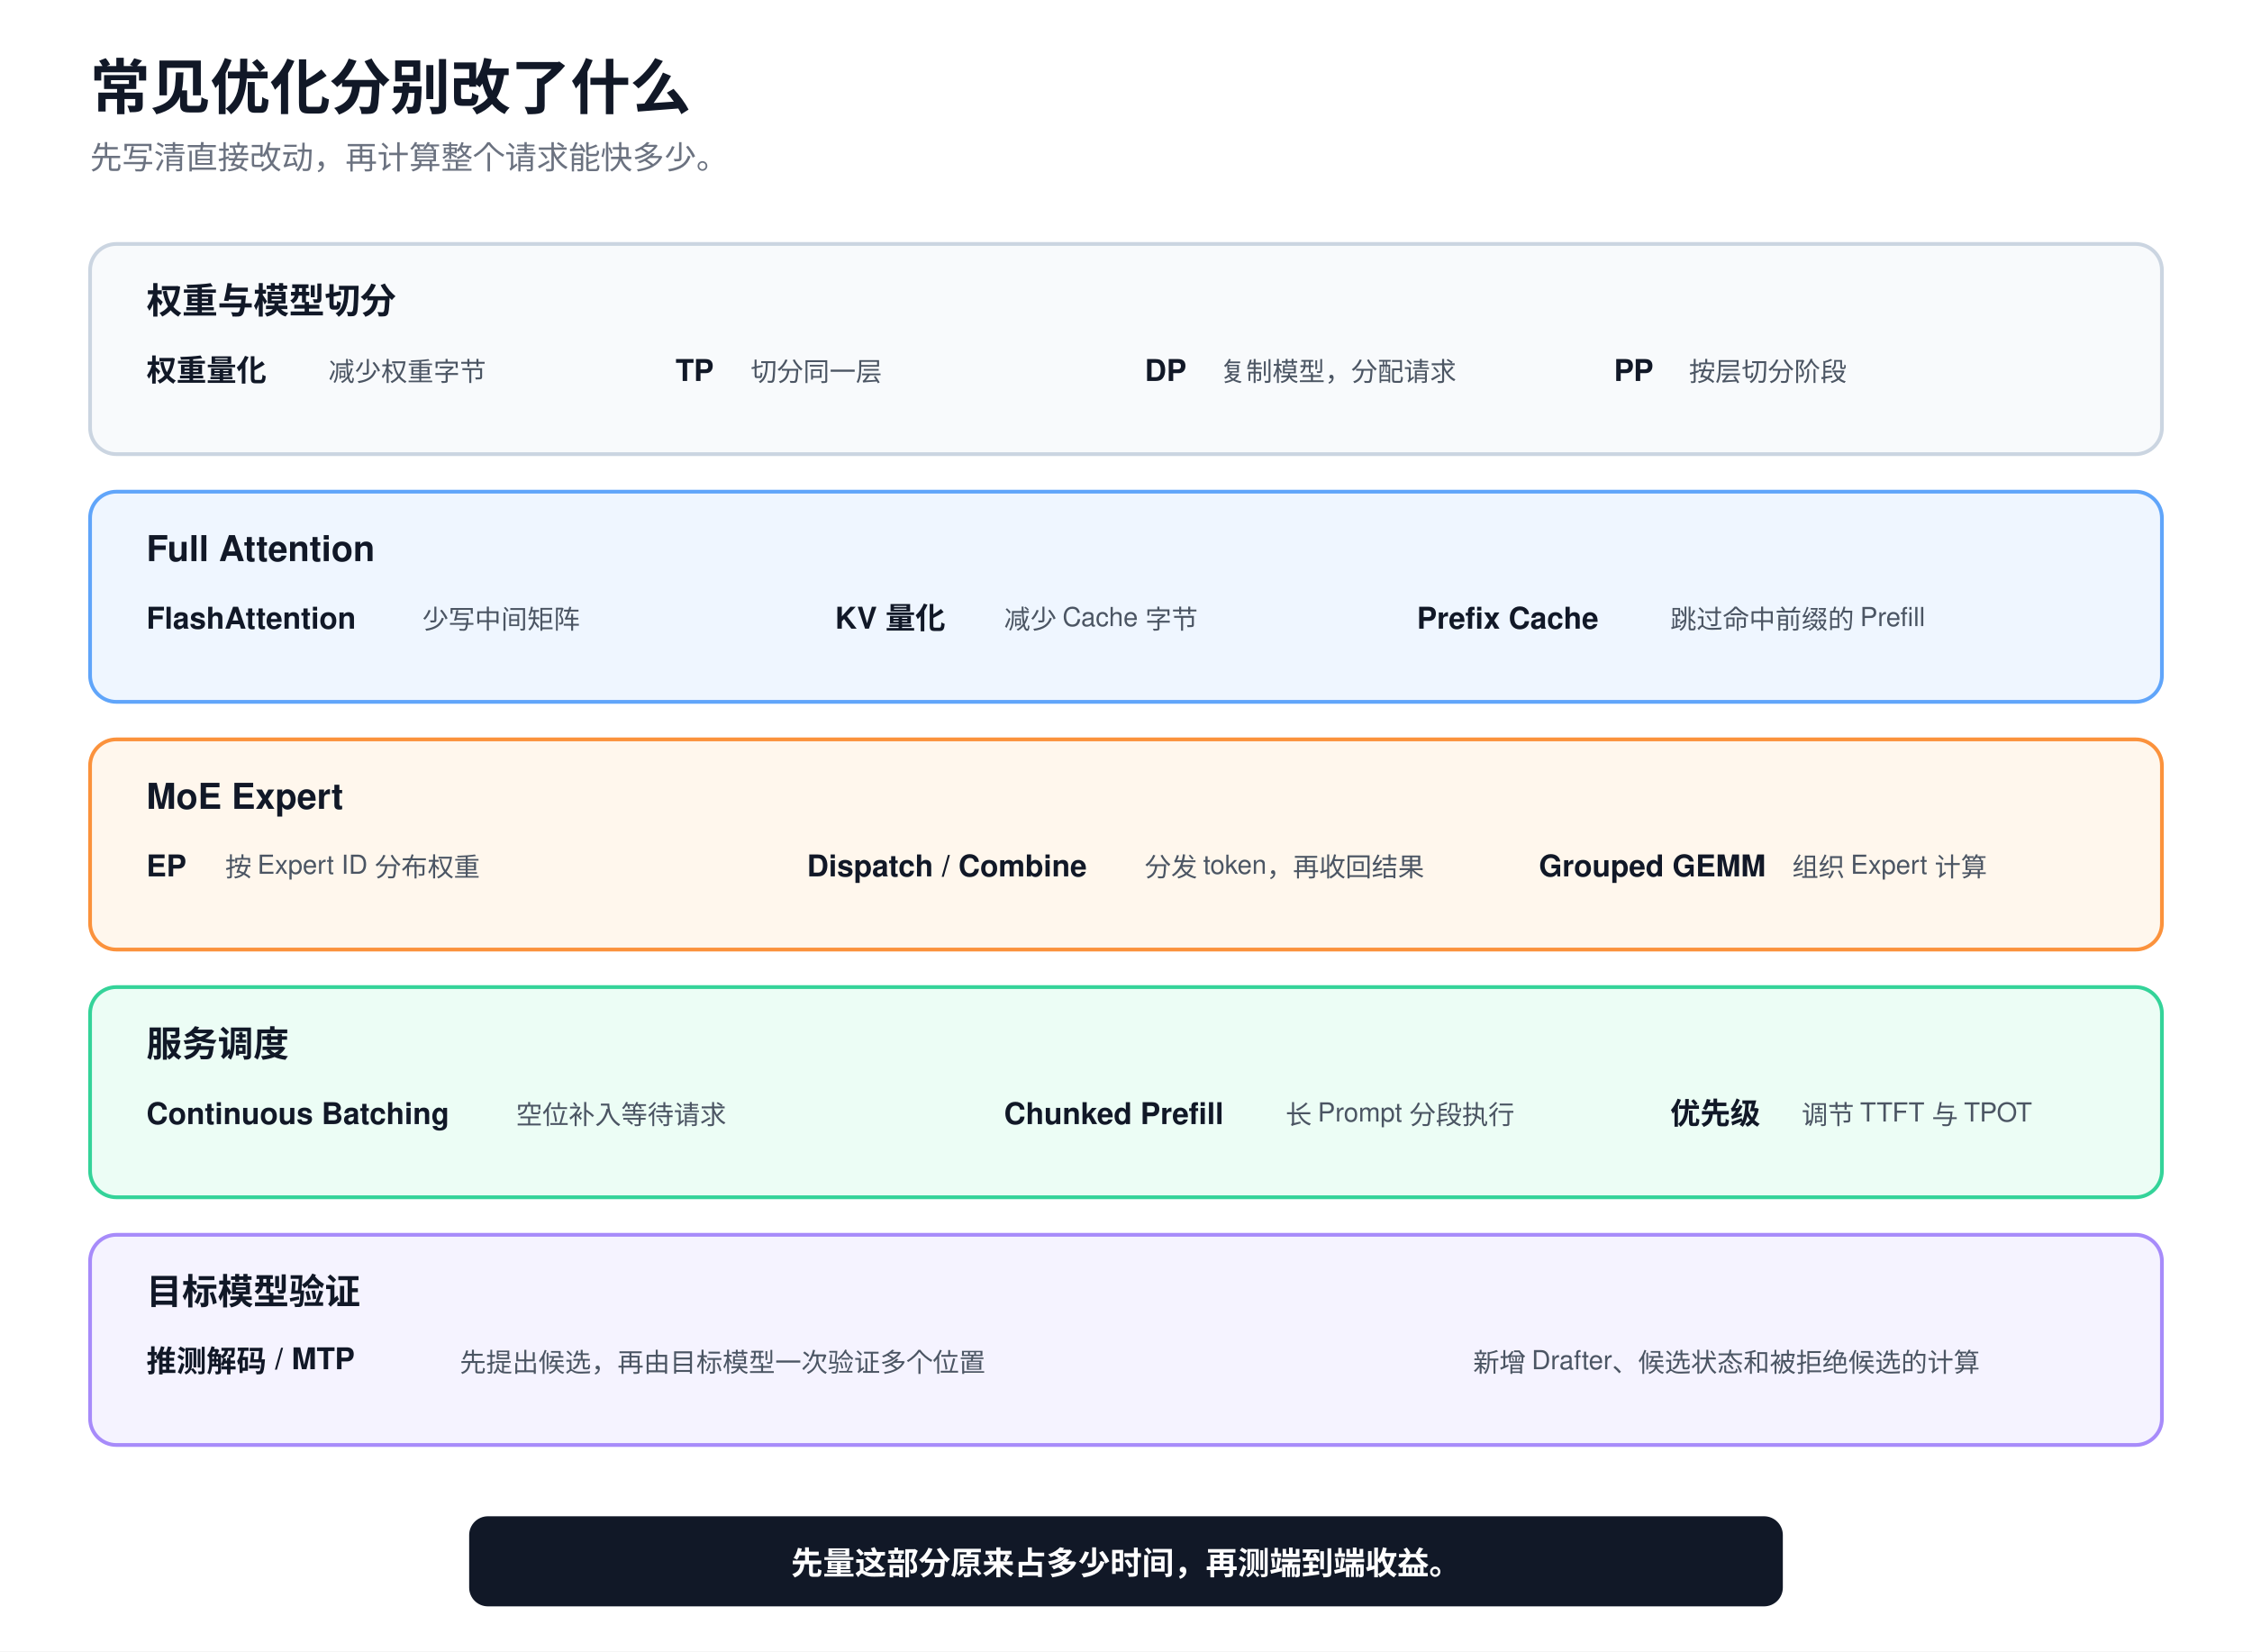
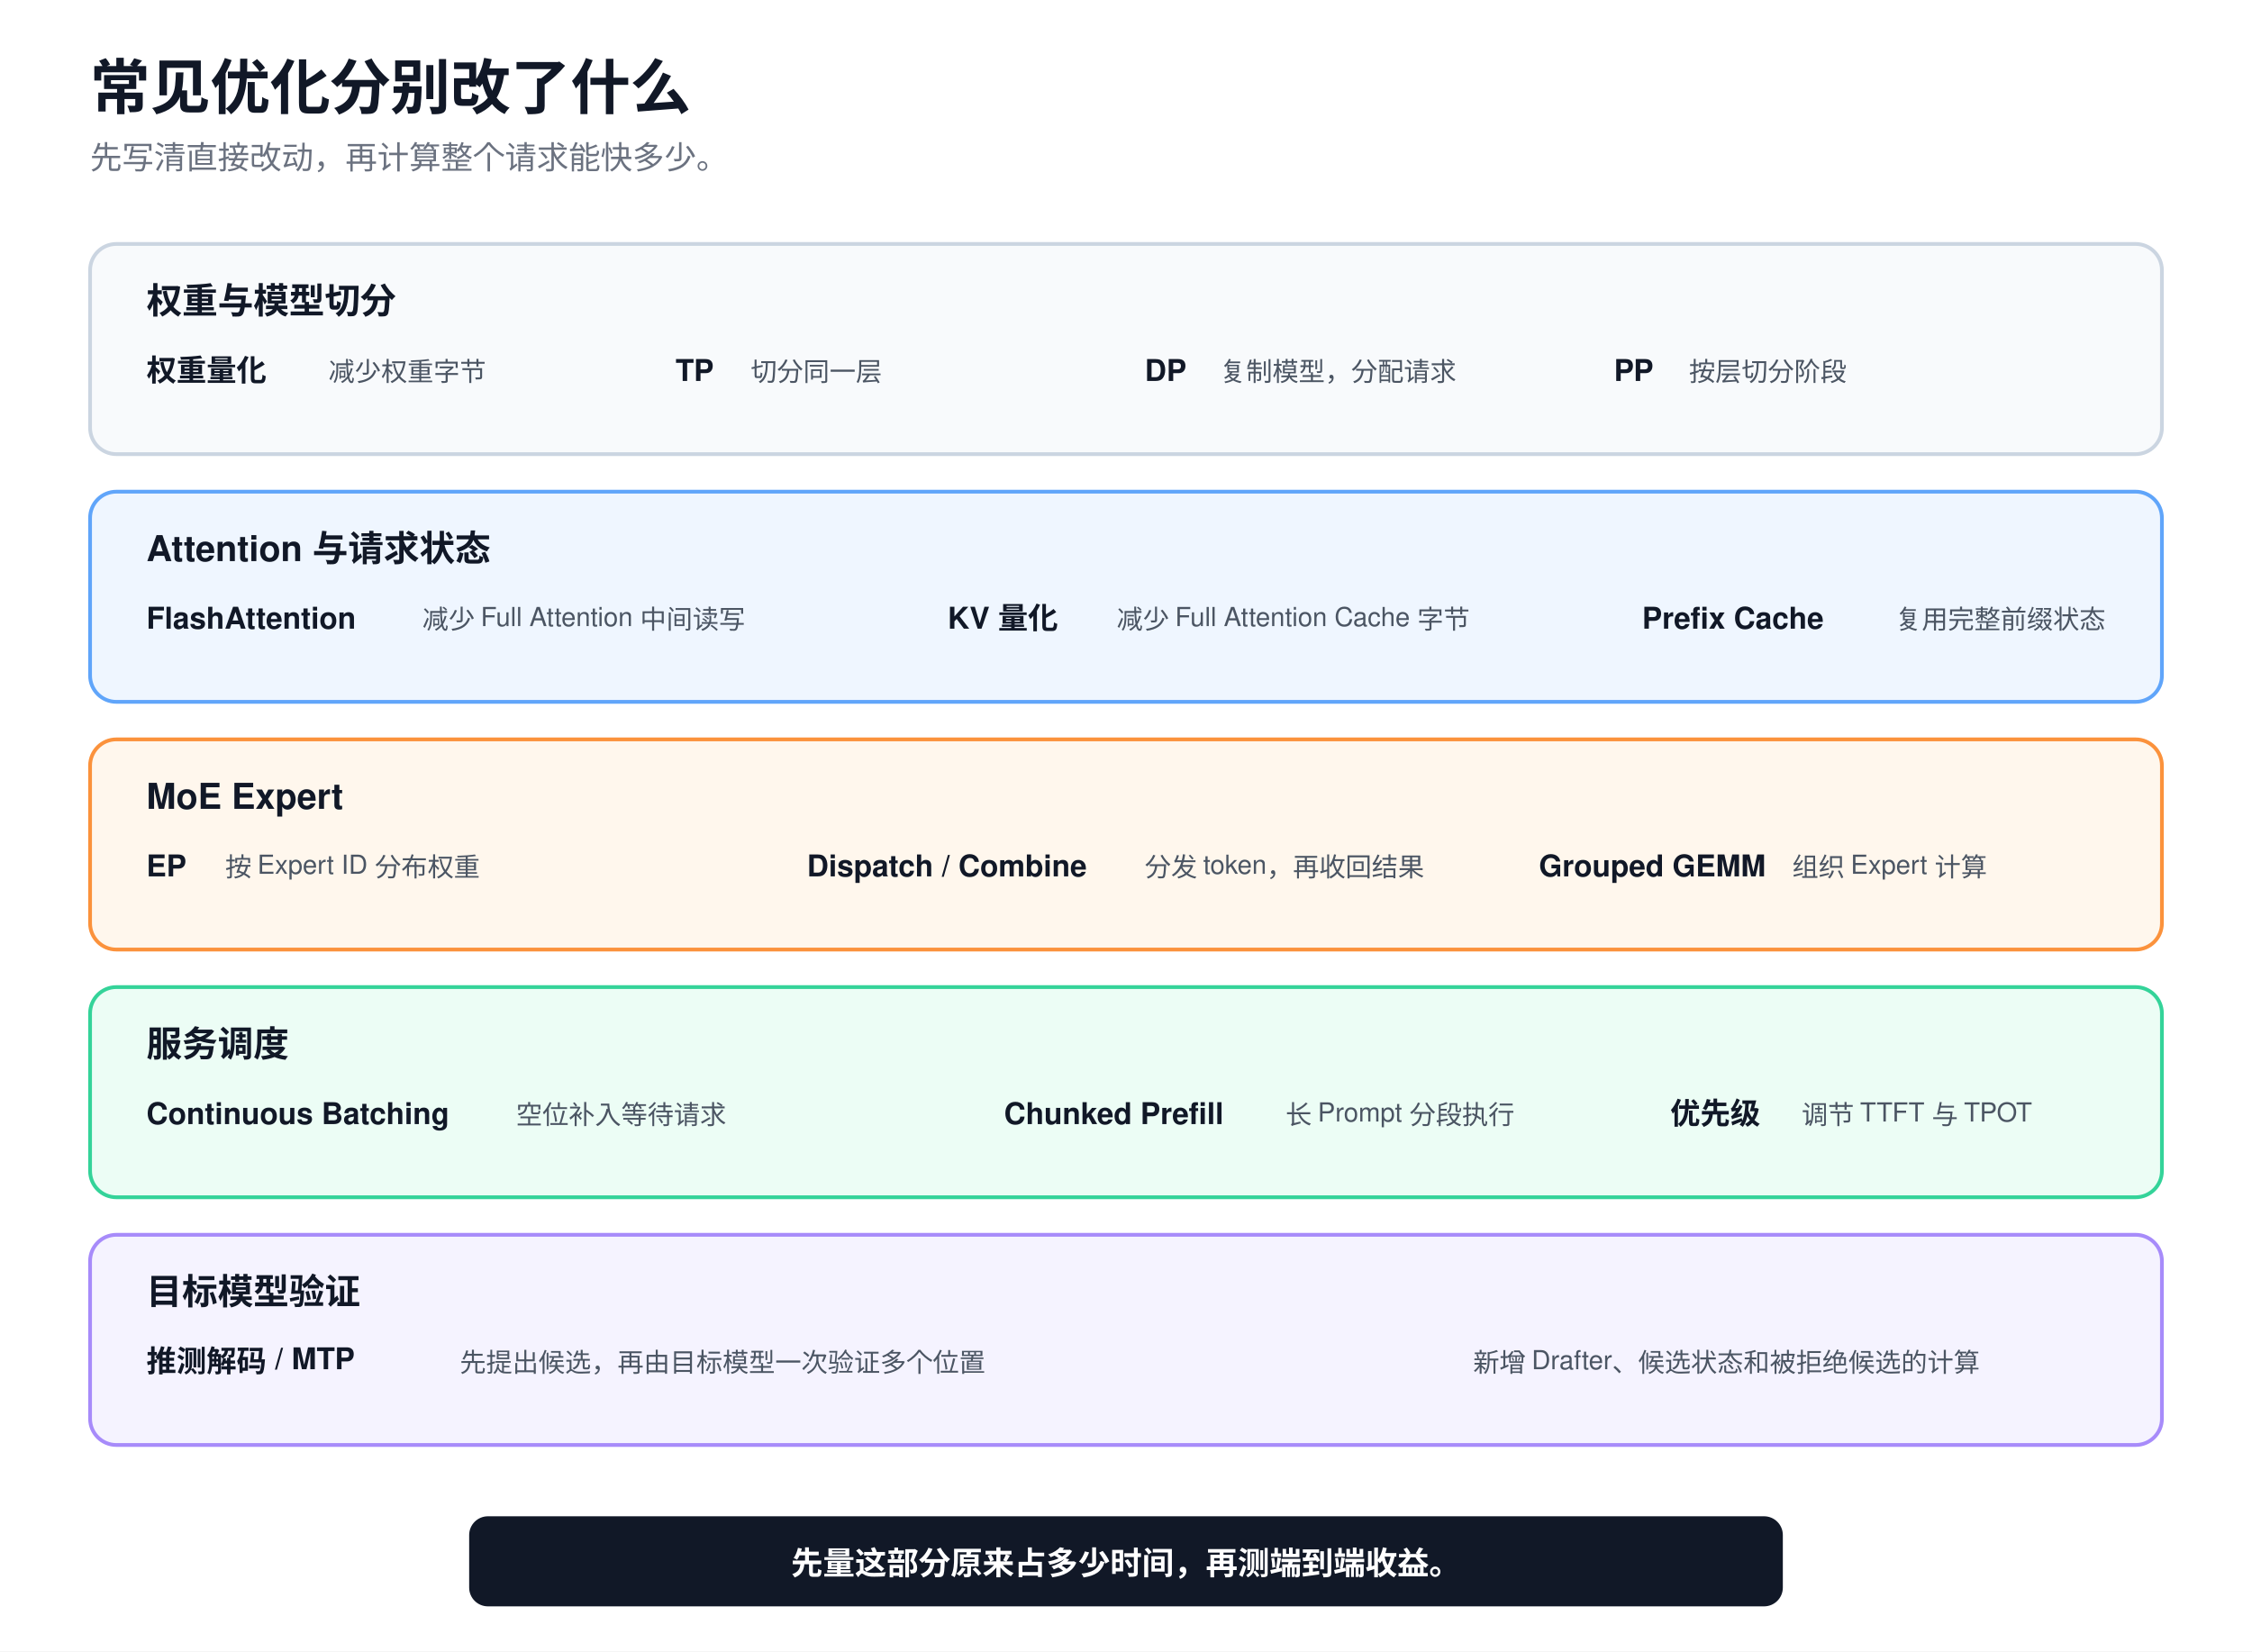
<svg xmlns="http://www.w3.org/2000/svg" viewBox="0 0 1200 880" width="1200" height="880" role="img" aria-labelledby="optimization-map-title optimization-map-desc">
  <style>
    text{font-family:'Helvetica Neue',Helvetica,Arial,'PingFang SC','Microsoft YaHei','Microsoft JhengHei','SimHei',sans-serif;fill:#111827}
    .title{font-size:32px;font-weight:700}.sub{font-size:17px;fill:#6b7280}.row-title{font-size:19px;font-weight:700}.method{font-size:16px;font-weight:700}.detail{font-size:14px;fill:#4b5563}.footer{font-size:17px;font-weight:600;fill:#fff;text-anchor:middle}
  </style>
  <rect width="1200" height="880" fill="#fff" data-graph-role="canvas" />
  <g data-graph-role="title-block">
    <text x="48" y="58" class="title">常见优化分别改了什么</text>
    <text x="48" y="90" class="sub">先写清直接改动，再计算整个请求能快多少。</text>
  </g>
  <g data-graph-role="node" aria-label="权重与模型切分">
    <rect x="48" y="130" width="1104" height="112" rx="14" fill="#f8fafc" stroke="#cbd5e1" stroke-width="2" />
    <text x="78" y="167" class="row-title">权重与模型切分</text>
    <text x="78" y="203" class="method">权重量化</text>
    <text x="175" y="203" class="detail">减少权重字节</text>
    <text x="360" y="203" class="method">TP</text>
    <text x="400" y="203" class="detail">切分同一层</text>
    <text x="610" y="203" class="method">DP</text>
    <text x="650" y="203" class="detail">复制模型，分配请求</text>
    <text x="860" y="203" class="method">PP</text>
    <text x="900" y="203" class="detail">按层切分阶段</text>
  </g>
-   <g data-graph-role="node" aria-label="Full Attention">
+   <g data-graph-role="node" aria-label="Attention 与请求状态">
    <rect x="48" y="262" width="1104" height="112" rx="14" fill="#eff6ff" stroke="#60a5fa" stroke-width="2" />
-     <text x="78" y="299" class="row-title">Full Attention</text>
+     <text x="78" y="299" class="row-title">Attention 与请求状态</text>
    <text x="78" y="335" class="method">FlashAttention</text>
-     <text x="225" y="335" class="detail">少写中间矩阵</text>
-     <text x="445" y="335" class="method">KV 量化</text>
-     <text x="535" y="335" class="detail">减少 Cache 字节</text>
-     <text x="755" y="335" class="method">Prefix Cache</text>
-     <text x="890" y="335" class="detail">跳过命中前缀的 Prefill</text>
+     <text x="225" y="335" class="detail">减少 Full Attention 中间读写</text>
+     <text x="505" y="335" class="method">KV 量化</text>
+     <text x="595" y="335" class="detail">减少 Full Attention Cache 字节</text>
+     <text x="875" y="335" class="method">Prefix Cache</text>
+     <text x="1010" y="335" class="detail">复用完整前缀状态</text>
  </g>
  <g data-graph-role="node" aria-label="MoE Expert">
    <rect x="48" y="394" width="1104" height="112" rx="14" fill="#fff7ed" stroke="#fb923c" stroke-width="2" />
    <text x="78" y="431" class="row-title">MoE Expert</text>
    <text x="78" y="467" class="method">EP</text>
    <text x="120" y="467" class="detail">按 Expert ID 分布权重</text>
    <text x="430" y="467" class="method">Dispatch / Combine</text>
    <text x="610" y="467" class="detail">分发 token，再收回结果</text>
    <text x="820" y="467" class="method">Grouped GEMM</text>
    <text x="955" y="467" class="detail">组织 Expert 计算</text>
  </g>
  <g data-graph-role="node" aria-label="服务调度">
    <rect x="48" y="526" width="1104" height="112" rx="14" fill="#ecfdf5" stroke="#34d399" stroke-width="2" />
    <text x="78" y="563" class="row-title">服务调度</text>
    <text x="78" y="599" class="method">Continuous Batching</text>
    <text x="275" y="599" class="detail">空位补入等待请求</text>
    <text x="535" y="599" class="method">Chunked Prefill</text>
    <text x="685" y="599" class="detail">长 Prompt 分段执行</text>
    <text x="890" y="599" class="method">优先级</text>
    <text x="960" y="599" class="detail">调节 TTFT 与 TPOT</text>
  </g>
  <g data-graph-role="node" aria-label="目标模型验证">
    <rect x="48" y="658" width="1104" height="112" rx="14" fill="#f5f3ff" stroke="#a78bfa" stroke-width="2" />
    <text x="78" y="695" class="row-title">目标模型验证</text>
    <text x="78" y="731" class="method">推测解码 / MTP</text>
    <text x="245" y="731" class="detail">先提出候选，再由目标模型一次验证多个位置</text>
    <text x="785" y="731" class="detail">新增 Drafter、候选状态和被拒绝候选的计算</text>
  </g>
  <g data-graph-role="annotation">
    <rect x="250" y="808" width="700" height="48" rx="10" fill="#111827" />
    <text x="600" y="839" class="footer">先量这部分原来占多少时间，再测端到端收益。</text>
  </g>
</svg>
